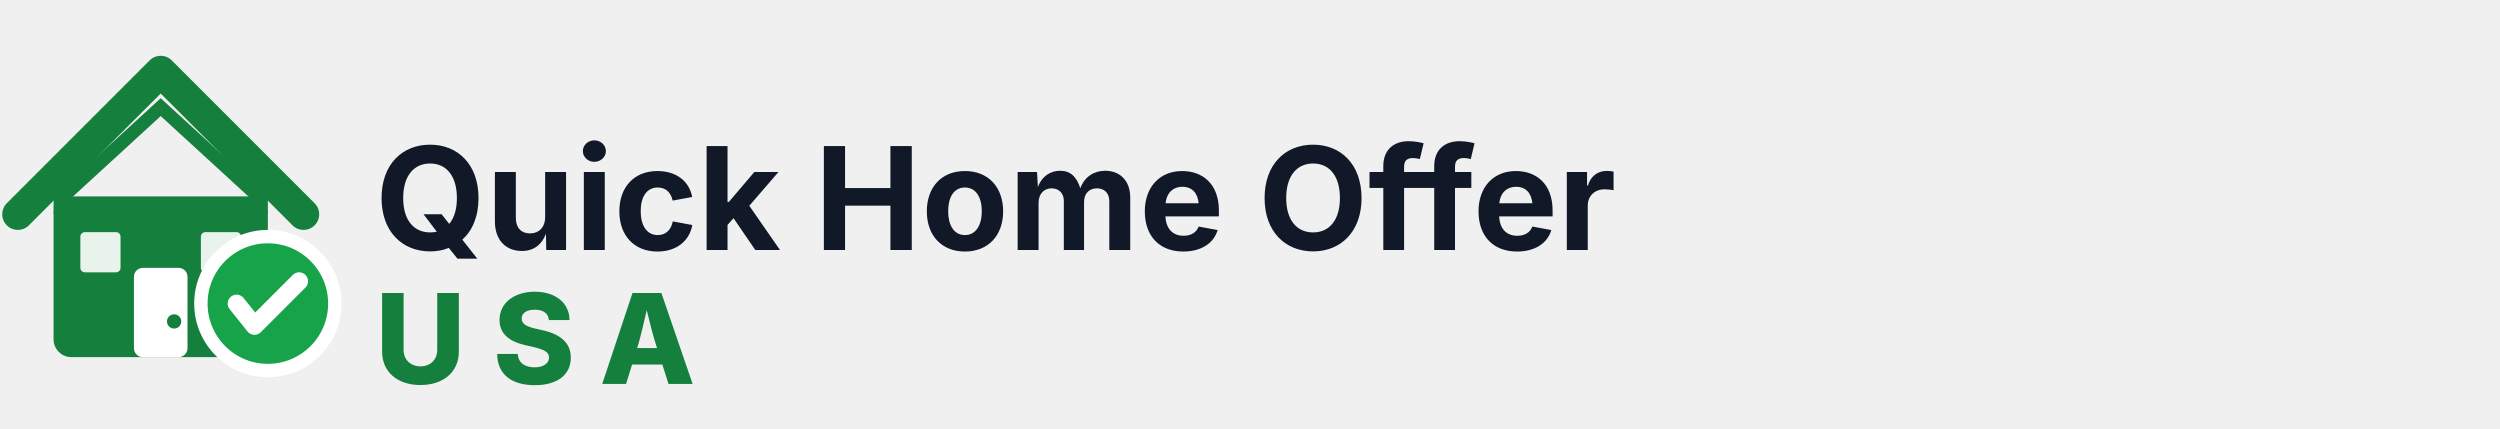
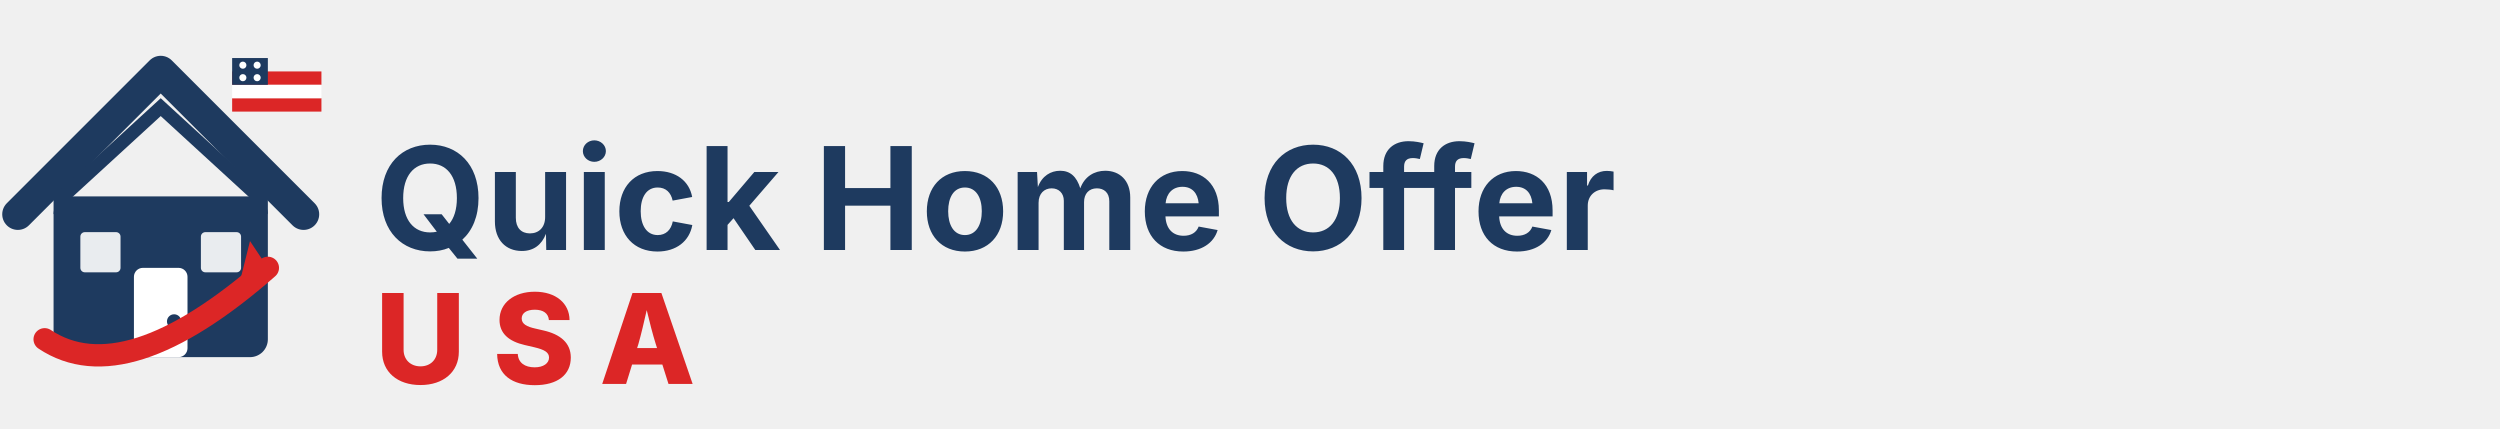
<svg xmlns="http://www.w3.org/2000/svg" viewBox="0 0 280 48" fill="none">
-   <rect x="6" y="22" width="24" height="18" rx="2" fill="#15803d" />
-   <path d="M2 24L18 8L34 24" stroke="#15803d" stroke-width="3.5" stroke-linecap="round" stroke-linejoin="round" fill="none" />
-   <path d="M6 24L18 13L30 24V22L18 11L6 22V24Z" fill="#15803d" />
+   <rect x="6" y="22" width="24" height="18" rx="2" fill="#1e3a5f" />
+   <path d="M2 24L18 8L34 24" stroke="#1e3a5f" stroke-width="3.5" stroke-linecap="round" stroke-linejoin="round" fill="none" />
+   <path d="M6 24L18 13L30 24V22L18 11L6 22V24Z" fill="#1e3a5f" />
  <rect x="15" y="30" width="6" height="10" rx="1" fill="white" />
-   <circle cx="19.5" cy="36" r="0.8" fill="#15803d" />
+   <circle cx="19.5" cy="36" r="0.8" fill="#1e3a5f" />
  <rect x="9" y="26" width="4.5" height="4.5" rx="0.5" fill="white" opacity="0.9" />
  <rect x="22.5" y="26" width="4.5" height="4.5" rx="0.5" fill="white" opacity="0.9" />
-   <circle cx="30" cy="34" r="7.5" fill="#16a34a" stroke="white" stroke-width="1.5" />
-   <path d="M26.5 34L28.5 36.5L33.5 31.5" stroke="white" stroke-width="2" stroke-linecap="round" stroke-linejoin="round" />
-   <text x="42" y="28" font-family="Inter, system-ui, -apple-system, sans-serif" font-size="16" font-weight="700" fill="#111827">Quick Home Offer</text>
-   <text x="42" y="43" font-family="Inter, system-ui, -apple-system, sans-serif" font-size="14" font-weight="800" fill="#15803d" letter-spacing="3">USA</text>
+   <path d="M5 38 Q14 44 30 30" stroke="#dc2626" stroke-width="2.5" stroke-linecap="round" fill="none" />
+   <path d="M28 27L30 30L27 31" fill="#dc2626" />
+   <rect x="26" y="8" width="10" height="1.5" fill="#dc2626" />
+   <rect x="26" y="11" width="10" height="1.5" fill="#dc2626" />
+   <rect x="26" y="9.5" width="10" height="1.5" fill="white" />
+   <rect x="26" y="6.5" width="4" height="3" fill="#1e3a5f" />
+   <circle cx="27.2" cy="7.3" r="0.4" fill="white" />
+   <circle cx="28.8" cy="7.3" r="0.4" fill="white" />
+   <circle cx="27.2" cy="8.7" r="0.4" fill="white" />
+   <circle cx="28.8" cy="8.7" r="0.4" fill="white" />
+   <text x="42" y="28" font-family="Inter, system-ui, -apple-system, sans-serif" font-size="16" font-weight="700" fill="#1e3a5f">Quick Home Offer</text>
+   <text x="42" y="43" font-family="Inter, system-ui, -apple-system, sans-serif" font-size="14" font-weight="800" fill="#dc2626" letter-spacing="3">USA</text>
</svg>
